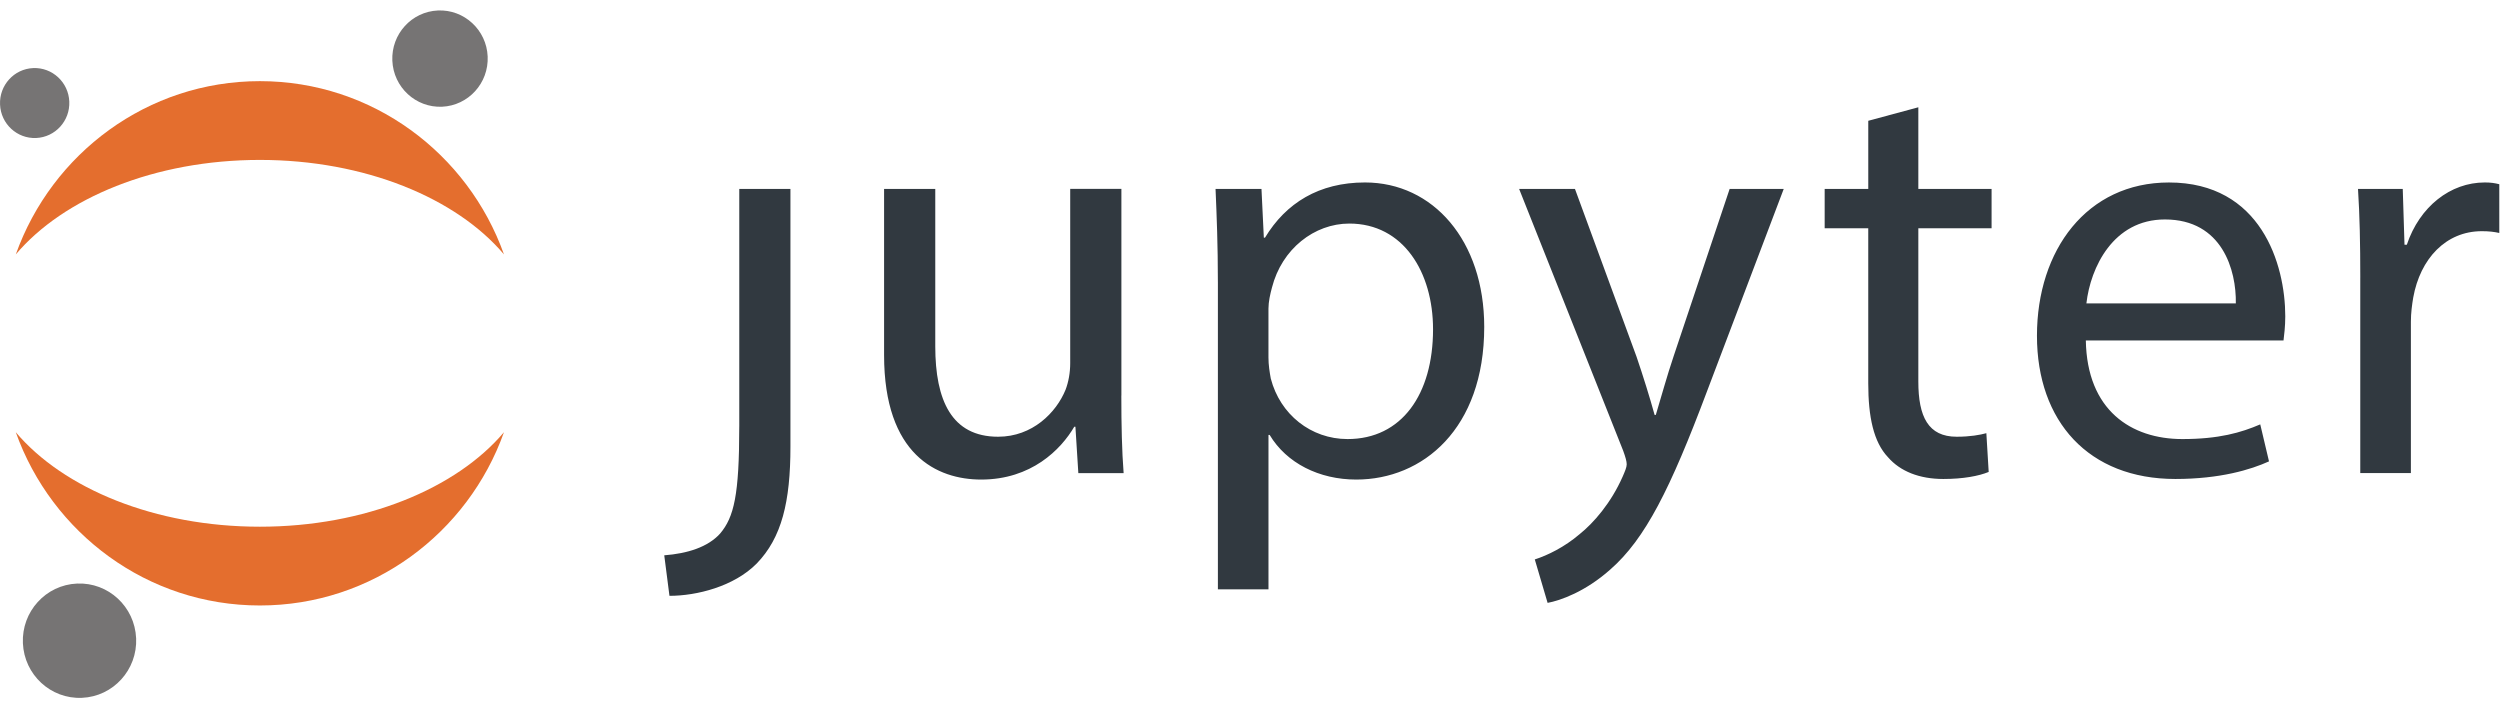
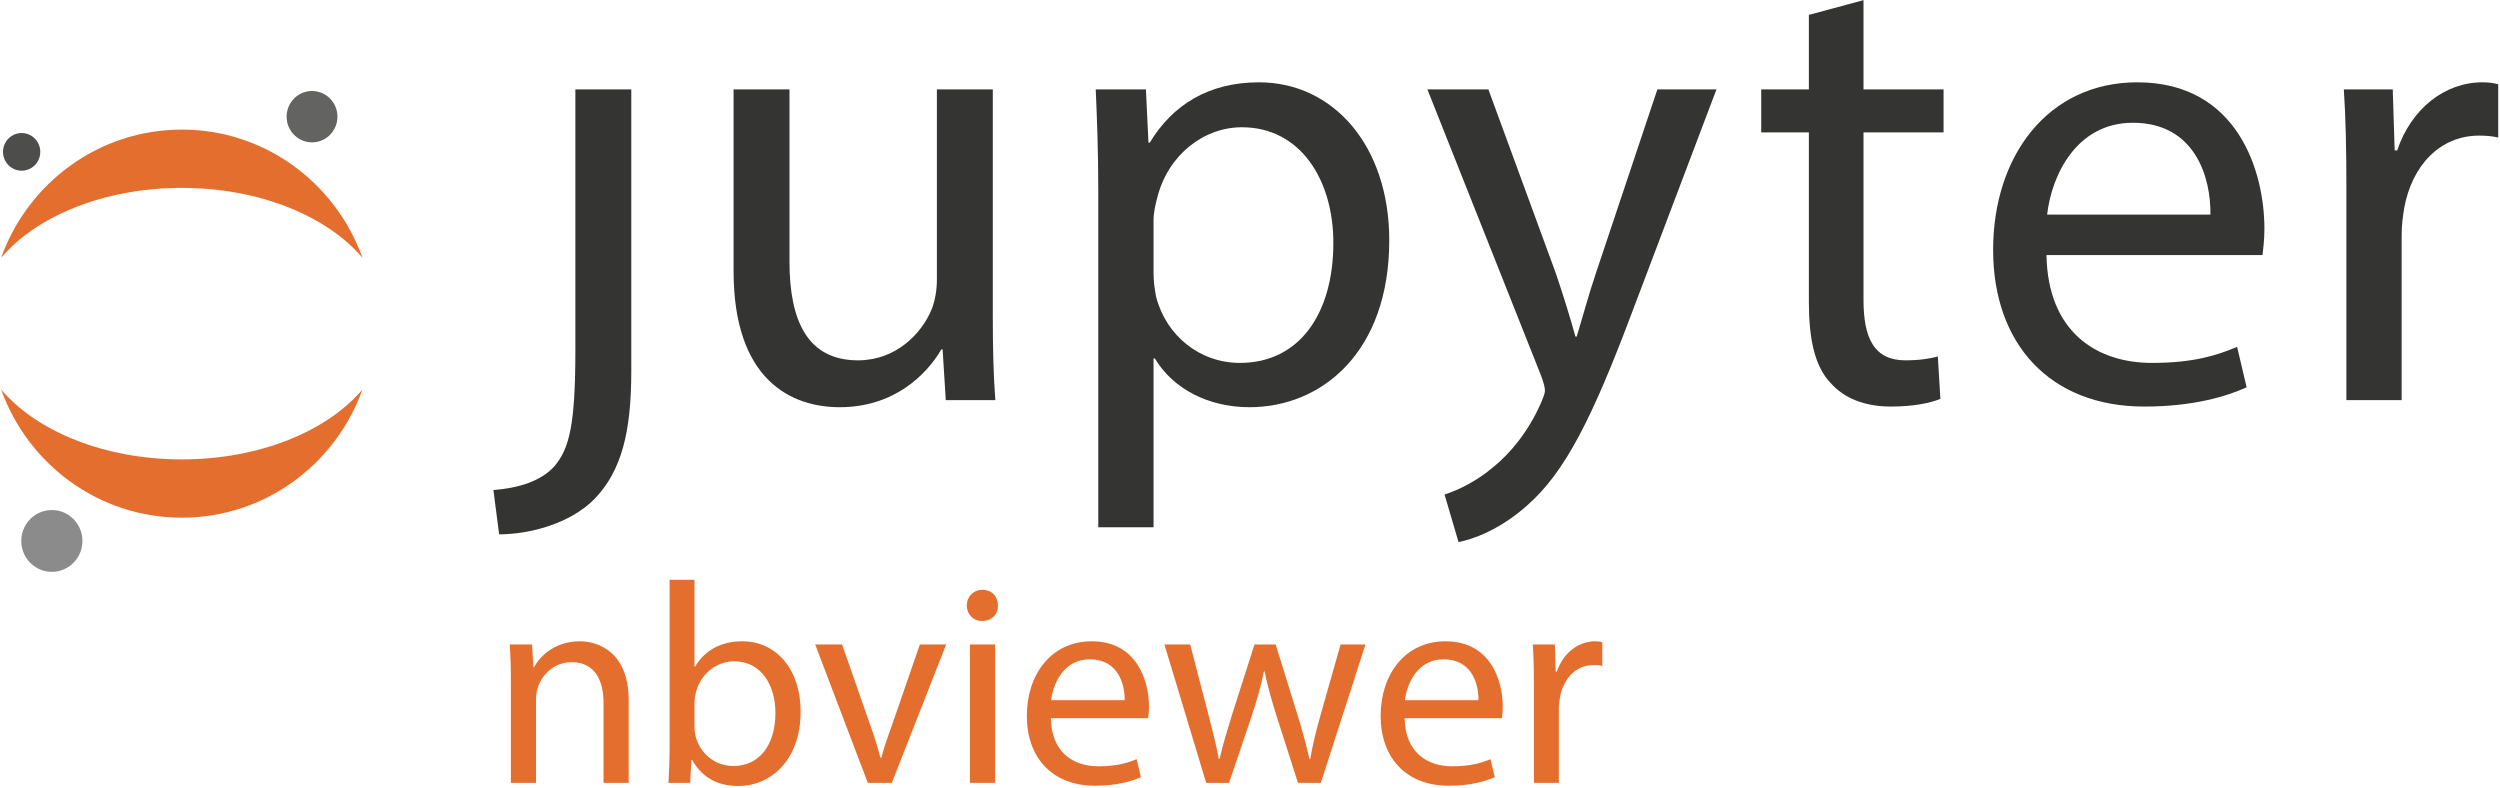
- <svg xmlns="http://www.w3.org/2000/svg" width="120" height="34" viewBox="0 0 120 34">
-   <g fill="none" fill-rule="evenodd">
-     <g fill="#313940">
-       <path d="M35.484 20.483c0 3.27-.25 4.34-.92 5.13-.587.648-1.564.957-2.68 1.042l.25 1.945c1.312 0 3.1-.45 4.187-1.55 1.202-1.24 1.62-2.96 1.62-5.61V9.07h-2.456v11.415M53.824 18.99c0 1.408.027 2.648.11 3.72H51.76l-.14-2.227h-.055c-.643 1.1-2.066 2.536-4.467 2.536-2.12 0-4.662-1.184-4.662-5.976V9.068h2.457v7.553c0 2.594.783 4.342 3.016 4.342 1.647 0 2.79-1.156 3.238-2.255.14-.366.223-.817.223-1.268V9.067h2.457v9.92M58.458 13.52c0-1.746-.056-3.155-.112-4.452h2.205l.113 2.34h.056c1.004-1.664 2.595-2.65 4.8-2.65 3.266 0 5.723 2.79 5.723 6.934 0 4.904-2.96 7.327-6.142 7.327-1.785 0-3.348-.79-4.158-2.143h-.056v7.413h-2.428V13.52zm2.428 3.637c0 .367.056.705.112 1.015.447 1.72 1.926 2.903 3.685 2.903 2.596 0 4.103-2.142 4.103-5.27 0-2.735-1.423-5.074-4.02-5.074-1.674 0-3.238 1.213-3.712 3.073-.084.31-.168.676-.168 1.015v2.34zM75.598 9.068l2.958 8.06c.308.903.642 1.974.866 2.79h.056c.25-.816.53-1.86.865-2.846l2.68-8.004h2.596l-3.686 9.724c-1.758 4.678-2.96 7.074-4.634 8.54-1.2 1.07-2.4 1.493-3.014 1.606l-.615-2.085c.616-.198 1.425-.592 2.15-1.212.67-.535 1.508-1.493 2.067-2.762.11-.253.195-.45.195-.59 0-.142-.056-.34-.168-.65l-4.996-12.57h2.68M92.08 5.15v3.918h3.516v1.888H92.08v7.357c0 1.69.474 2.65 1.842 2.65.64 0 1.116-.086 1.423-.17l.112 1.86c-.475.197-1.23.338-2.178.338-1.145 0-2.066-.365-2.653-1.042-.697-.732-.95-1.944-.95-3.55v-7.442h-2.092V9.068h2.093v-3.27l2.4-.648M100.12 16.34c.054 3.354 2.176 4.735 4.632 4.735 1.76 0 2.82-.31 3.74-.705l.42 1.776c-.866.394-2.345.845-4.495.845-4.16 0-6.643-2.76-6.643-6.876 0-4.115 2.4-7.356 6.336-7.356 4.41 0 5.583 3.918 5.583 6.426 0 .508-.056.902-.084 1.156h-9.49zm7.2-1.776c.028-1.578-.642-4.03-3.405-4.03-2.484 0-3.573 2.31-3.768 4.03h7.173zM113.294 13.324c0-1.607-.028-2.988-.11-4.256h2.148l.084 2.678h.112c.614-1.832 2.093-2.988 3.74-2.988.28 0 .475.028.698.085v2.34c-.25-.057-.502-.086-.838-.086-1.73 0-2.958 1.325-3.293 3.185-.056.338-.112.733-.112 1.156v7.27h-2.43v-9.384" />
+ <svg xmlns="http://www.w3.org/2000/svg" width="708px" height="223px" viewBox="0 0 708 223" version="1.1">
+   <defs />
+   <g id="Page-1" stroke="none" stroke-width="1" fill="none" fill-rule="evenodd">
+     <g id="Artboard" transform="translate(-118, -31)">
+       <g id="Imported-Layers" transform="translate(118, 31)">
+         <g id="Group" transform="translate(0, 25.59055)">
+           <path d="M95.559,7.142 C95.729,11.155 92.648,14.548 88.675,14.72 C84.705,14.892 81.347,11.778 81.177,7.764 C81.007,3.751 84.088,0.357 88.059,0.185 C92.031,0.013 95.389,3.128 95.559,7.142" id="Fill-8" fill="#636462" />
+           <path d="M51.482,104.509 C29.467,104.509 10.295,96.512 0.314,84.7 C7.867,105.877 27.924,121.019 51.482,121.019 C75.041,121.019 95.098,105.877 102.651,84.7 C92.67,96.512 73.498,104.509 51.482,104.509" id="Fill-9" fill="#E46E2E" />
+           <path d="M51.482,27.621 C73.498,27.621 92.67,35.617 102.651,47.431 C95.098,26.253 75.041,11.11 51.482,11.11 C27.924,11.11 7.867,26.253 0.314,47.431 C10.295,35.617 29.467,27.621 51.482,27.621" id="Fill-10" fill="#E46E2E" />
+           <path d="M23.337,127.23 C23.541,132.061 19.832,136.144 15.052,136.352 C10.273,136.558 6.232,132.81 6.028,127.979 C5.822,123.149 9.531,119.065 14.311,118.858 C19.091,118.651 23.132,122.4 23.337,127.23" id="Fill-11" fill="#8A8B8A" />
+           <path d="M11.405,17.189 C11.531,20.133 9.27,22.621 6.358,22.747 C3.446,22.873 0.984,20.589 0.859,17.645 C0.733,14.702 2.993,12.214 5.906,12.088 C8.818,11.962 11.28,14.246 11.405,17.189" id="Fill-12" fill="#4D4D4C" />
+         </g>
+         <g id="Group-+-nbviewer" transform="translate(138.7639, 0)">
+           <g id="Group" fill="#343433">
+             <path d="M24.181,98.957 C24.181,120.049 22.562,126.959 18.244,132.05 C14.466,136.233 8.169,138.232 0.97,138.779 L2.59,151.325 C11.046,151.325 22.562,148.416 29.58,141.325 C37.316,133.324 40.016,122.232 40.016,105.139 L40.016,25.311 L24.181,25.311 L24.181,98.957" id="Fill-1" />
+             <path d="M142.396,89.319 C142.396,98.41 142.575,106.412 143.115,113.321 L129.081,113.321 L128.181,98.957 L127.822,98.957 C123.682,106.048 114.507,115.321 99.033,115.321 C85.358,115.321 68.984,107.684 68.984,76.773 L68.984,25.311 L84.818,25.311 L84.818,74.044 C84.818,90.773 89.856,102.048 104.251,102.048 C114.866,102.048 122.243,94.592 125.123,87.499 C126.022,85.137 126.562,82.227 126.562,79.317 L126.562,25.311 L142.396,25.311 L142.396,89.319" id="Fill-2" />
+             <path d="M172.267,54.042 C172.267,42.769 171.907,33.676 171.547,25.311 L185.761,25.311 L186.482,40.404 L186.841,40.404 C193.318,29.676 203.575,23.311 217.79,23.311 C238.841,23.311 254.674,41.313 254.674,68.044 C254.674,99.683 235.602,115.321 215.09,115.321 C203.575,115.321 193.499,110.23 188.28,101.501 L187.921,101.501 L187.921,149.325 L172.267,149.325 L172.267,54.042 L172.267,54.042 Z M187.921,77.499 C187.921,79.864 188.28,82.045 188.641,84.046 C191.52,95.137 201.056,102.775 212.391,102.775 C229.125,102.775 238.841,88.955 238.841,68.771 C238.841,51.133 229.664,36.04 212.931,36.04 C202.136,36.04 192.059,43.859 189.001,55.86 C188.461,57.86 187.921,60.224 187.921,62.406 L187.921,77.499 L187.921,77.499 Z" id="Fill-3" />
+             <path d="M282.746,25.311 L301.818,77.317 C303.798,83.137 305.956,90.046 307.397,95.32 L307.756,95.32 C309.375,90.046 311.175,83.318 313.333,76.953 L330.607,25.311 L347.34,25.311 L323.589,88.046 C312.254,118.23 304.517,133.687 293.722,143.143 C285.984,150.052 278.247,152.781 274.289,153.507 L270.33,140.052 C274.289,138.779 279.507,136.233 284.186,132.233 C288.503,128.777 293.902,122.595 297.5,114.412 C298.219,112.777 298.759,111.503 298.759,110.594 C298.759,109.684 298.399,108.412 297.679,106.412 L265.473,25.311 L282.746,25.311" id="Fill-4" />
+             <path d="M388.982,0.036 L388.982,25.311 L411.653,25.311 L411.653,37.495 L388.982,37.495 L388.982,84.954 C388.982,95.864 392.041,102.048 400.858,102.048 C404.995,102.048 408.054,101.501 410.033,100.957 L410.753,112.957 C407.695,114.23 402.836,115.139 396.719,115.139 C389.341,115.139 383.404,112.777 379.625,108.412 C375.127,103.684 373.508,95.864 373.508,85.499 L373.508,37.495 L360.013,37.495 L360.013,25.311 L373.508,25.311 L373.508,4.218 L388.982,0.036" id="Fill-5" />
+             <path d="M440.802,72.226 C441.162,93.864 454.837,102.775 470.671,102.775 C482.006,102.775 488.843,100.775 494.781,98.228 L497.48,109.684 C491.902,112.23 482.367,115.139 468.512,115.139 C441.702,115.139 425.688,97.32 425.688,70.771 C425.688,44.223 441.162,23.311 466.532,23.311 C494.962,23.311 502.518,48.586 502.518,64.771 C502.518,68.044 502.158,70.589 501.978,72.226 L440.802,72.226 L440.802,72.226 Z M487.224,60.77 C487.404,50.586 483.086,34.766 465.272,34.766 C449.259,34.766 442.242,49.677 440.983,60.77 L487.224,60.77 L487.224,60.77 Z" id="Fill-6" />
+             <path d="M525.731,52.769 C525.731,42.405 525.551,33.494 525.011,25.311 L538.866,25.311 L539.406,42.587 L540.125,42.587 C544.084,30.767 553.621,23.311 564.235,23.311 C566.035,23.311 567.295,23.493 568.735,23.858 L568.735,38.949 C567.115,38.586 565.496,38.404 563.336,38.404 C552.18,38.404 544.265,46.95 542.105,58.951 C541.745,61.133 541.385,63.68 541.385,66.406 L541.385,113.321 L525.731,113.321 L525.731,52.769" id="Fill-7" />
+           </g>
+           <path d="M5.913,221.709 L13.041,221.709 L13.041,198.138 C13.041,196.923 13.203,195.708 13.527,194.817 C14.742,190.848 18.387,187.527 23.085,187.527 C29.808,187.527 32.157,192.792 32.157,199.11 L32.157,221.709 L39.285,221.709 L39.285,198.3 C39.285,184.854 30.861,181.614 25.434,181.614 C18.954,181.614 14.418,185.259 12.474,188.985 L12.312,188.985 L11.907,182.505 L5.589,182.505 C5.832,185.745 5.913,189.066 5.913,193.116 L5.913,221.709 Z M56.7,221.709 L57.024,215.229 L57.267,215.229 C60.183,220.413 64.719,222.6 70.389,222.6 C79.137,222.6 87.966,215.634 87.966,201.621 C88.047,189.714 81.162,181.614 71.442,181.614 C65.124,181.614 60.588,184.449 58.077,188.823 L57.915,188.823 L57.915,164.199 L50.868,164.199 L50.868,211.584 C50.868,215.067 50.706,219.036 50.544,221.709 L56.7,221.709 Z M57.915,198.948 C57.915,197.814 58.158,196.842 58.32,196.032 C59.778,190.605 64.314,187.284 69.174,187.284 C76.788,187.284 80.838,194.007 80.838,201.864 C80.838,210.855 76.383,216.93 68.931,216.93 C63.747,216.93 59.616,213.528 58.239,208.587 C58.077,207.777 57.915,206.886 57.915,205.995 L57.915,198.948 Z M92.097,182.505 L107.001,221.709 L113.805,221.709 L129.195,182.505 L121.743,182.505 L114.129,204.537 C112.833,208.101 111.699,211.341 110.808,214.581 L110.565,214.581 C109.755,211.341 108.702,208.101 107.406,204.537 L99.711,182.505 L92.097,182.505 Z M143.046,221.709 L143.046,182.505 L135.918,182.505 L135.918,221.709 L143.046,221.709 Z M139.482,167.034 C136.89,167.034 135.027,168.978 135.027,171.489 C135.027,173.919 136.809,175.863 139.32,175.863 C142.155,175.863 143.937,173.919 143.856,171.489 C143.856,168.978 142.155,167.034 139.482,167.034 L139.482,167.034 Z M186.381,203.403 C186.462,202.674 186.624,201.54 186.624,200.082 C186.624,192.873 183.222,181.614 170.424,181.614 C159.003,181.614 152.037,190.929 152.037,202.755 C152.037,214.581 159.246,222.519 171.315,222.519 C177.552,222.519 181.845,221.223 184.356,220.089 L183.141,214.986 C180.468,216.12 177.39,217.011 172.287,217.011 C165.159,217.011 159.003,213.042 158.841,203.403 L186.381,203.403 Z M158.922,198.3 C159.489,193.359 162.648,186.717 169.857,186.717 C177.876,186.717 179.82,193.764 179.739,198.3 L158.922,198.3 Z M190.998,182.505 L202.824,221.709 L209.304,221.709 L215.622,203.079 C216.999,198.867 218.214,194.817 219.186,190.119 L219.348,190.119 C220.32,194.736 221.454,198.624 222.831,202.998 L228.825,221.709 L235.305,221.709 L247.941,182.505 L240.894,182.505 L235.305,202.188 C234.009,206.805 232.956,210.936 232.308,214.905 L232.065,214.905 C231.174,210.936 230.04,206.805 228.582,202.107 L222.507,182.505 L216.513,182.505 L210.114,202.512 C208.818,206.724 207.522,210.936 206.631,214.905 L206.388,214.905 C205.659,210.855 204.606,206.805 203.472,202.431 L198.288,182.505 L190.998,182.505 Z M286.578,203.403 C286.659,202.674 286.821,201.54 286.821,200.082 C286.821,192.873 283.419,181.614 270.621,181.614 C259.2,181.614 252.234,190.929 252.234,202.755 C252.234,214.581 259.443,222.519 271.512,222.519 C277.749,222.519 282.042,221.223 284.553,220.089 L283.338,214.986 C280.665,216.12 277.587,217.011 272.484,217.011 C265.356,217.011 259.2,213.042 259.038,203.403 L286.578,203.403 Z M259.119,198.3 C259.686,193.359 262.845,186.717 270.054,186.717 C278.073,186.717 280.017,193.764 279.936,198.3 L259.119,198.3 Z M295.65,221.709 L302.697,221.709 L302.697,200.811 C302.697,199.596 302.859,198.462 303.021,197.49 C303.993,192.144 307.557,188.337 312.579,188.337 C313.551,188.337 314.28,188.418 315.009,188.58 L315.009,181.857 C314.361,181.695 313.794,181.614 312.984,181.614 C308.205,181.614 303.912,184.935 302.13,190.2 L301.806,190.2 L301.563,182.505 L295.326,182.505 C295.569,186.15 295.65,190.119 295.65,194.736 L295.65,221.709 Z" id="nbviewer" fill="#E46E2E" />
+         </g>
+       </g>
    </g>
-     <path d="M23.408 2.713c.054 1.276-.926 2.354-2.19 2.41-1.264.053-2.332-.936-2.386-2.212-.054-1.275.926-2.353 2.19-2.408 1.263-.055 2.332.936 2.386 2.21" fill="#767474" />
-     <path d="M12.474 25.282c-5.04 0-9.43-1.83-11.717-4.536 1.73 4.85 6.322 8.317 11.717 8.317 5.394 0 9.987-3.467 11.717-8.317-2.285 2.705-6.675 4.536-11.716 4.536M12.474 7.676c5.04 0 9.43 1.83 11.717 4.536-1.73-4.85-6.322-8.317-11.716-8.317-5.395 0-9.987 3.467-11.717 8.317 2.286-2.705 6.676-4.536 11.717-4.536" fill="#E46E2E" />
-     <path d="M6.535 30.636c.064 1.515-1.1 2.796-2.602 2.86-1.5.066-2.77-1.11-2.834-2.625-.066-1.515 1.1-2.796 2.6-2.86 1.5-.066 2.77 1.11 2.835 2.626M1.735 6.624C.817 6.664.04 5.944.002 5.018c-.04-.927.672-1.71 1.59-1.75.918-.04 1.695.68 1.734 1.606.04.927-.673 1.71-1.59 1.75z" fill="#767474" />
  </g>
</svg>
